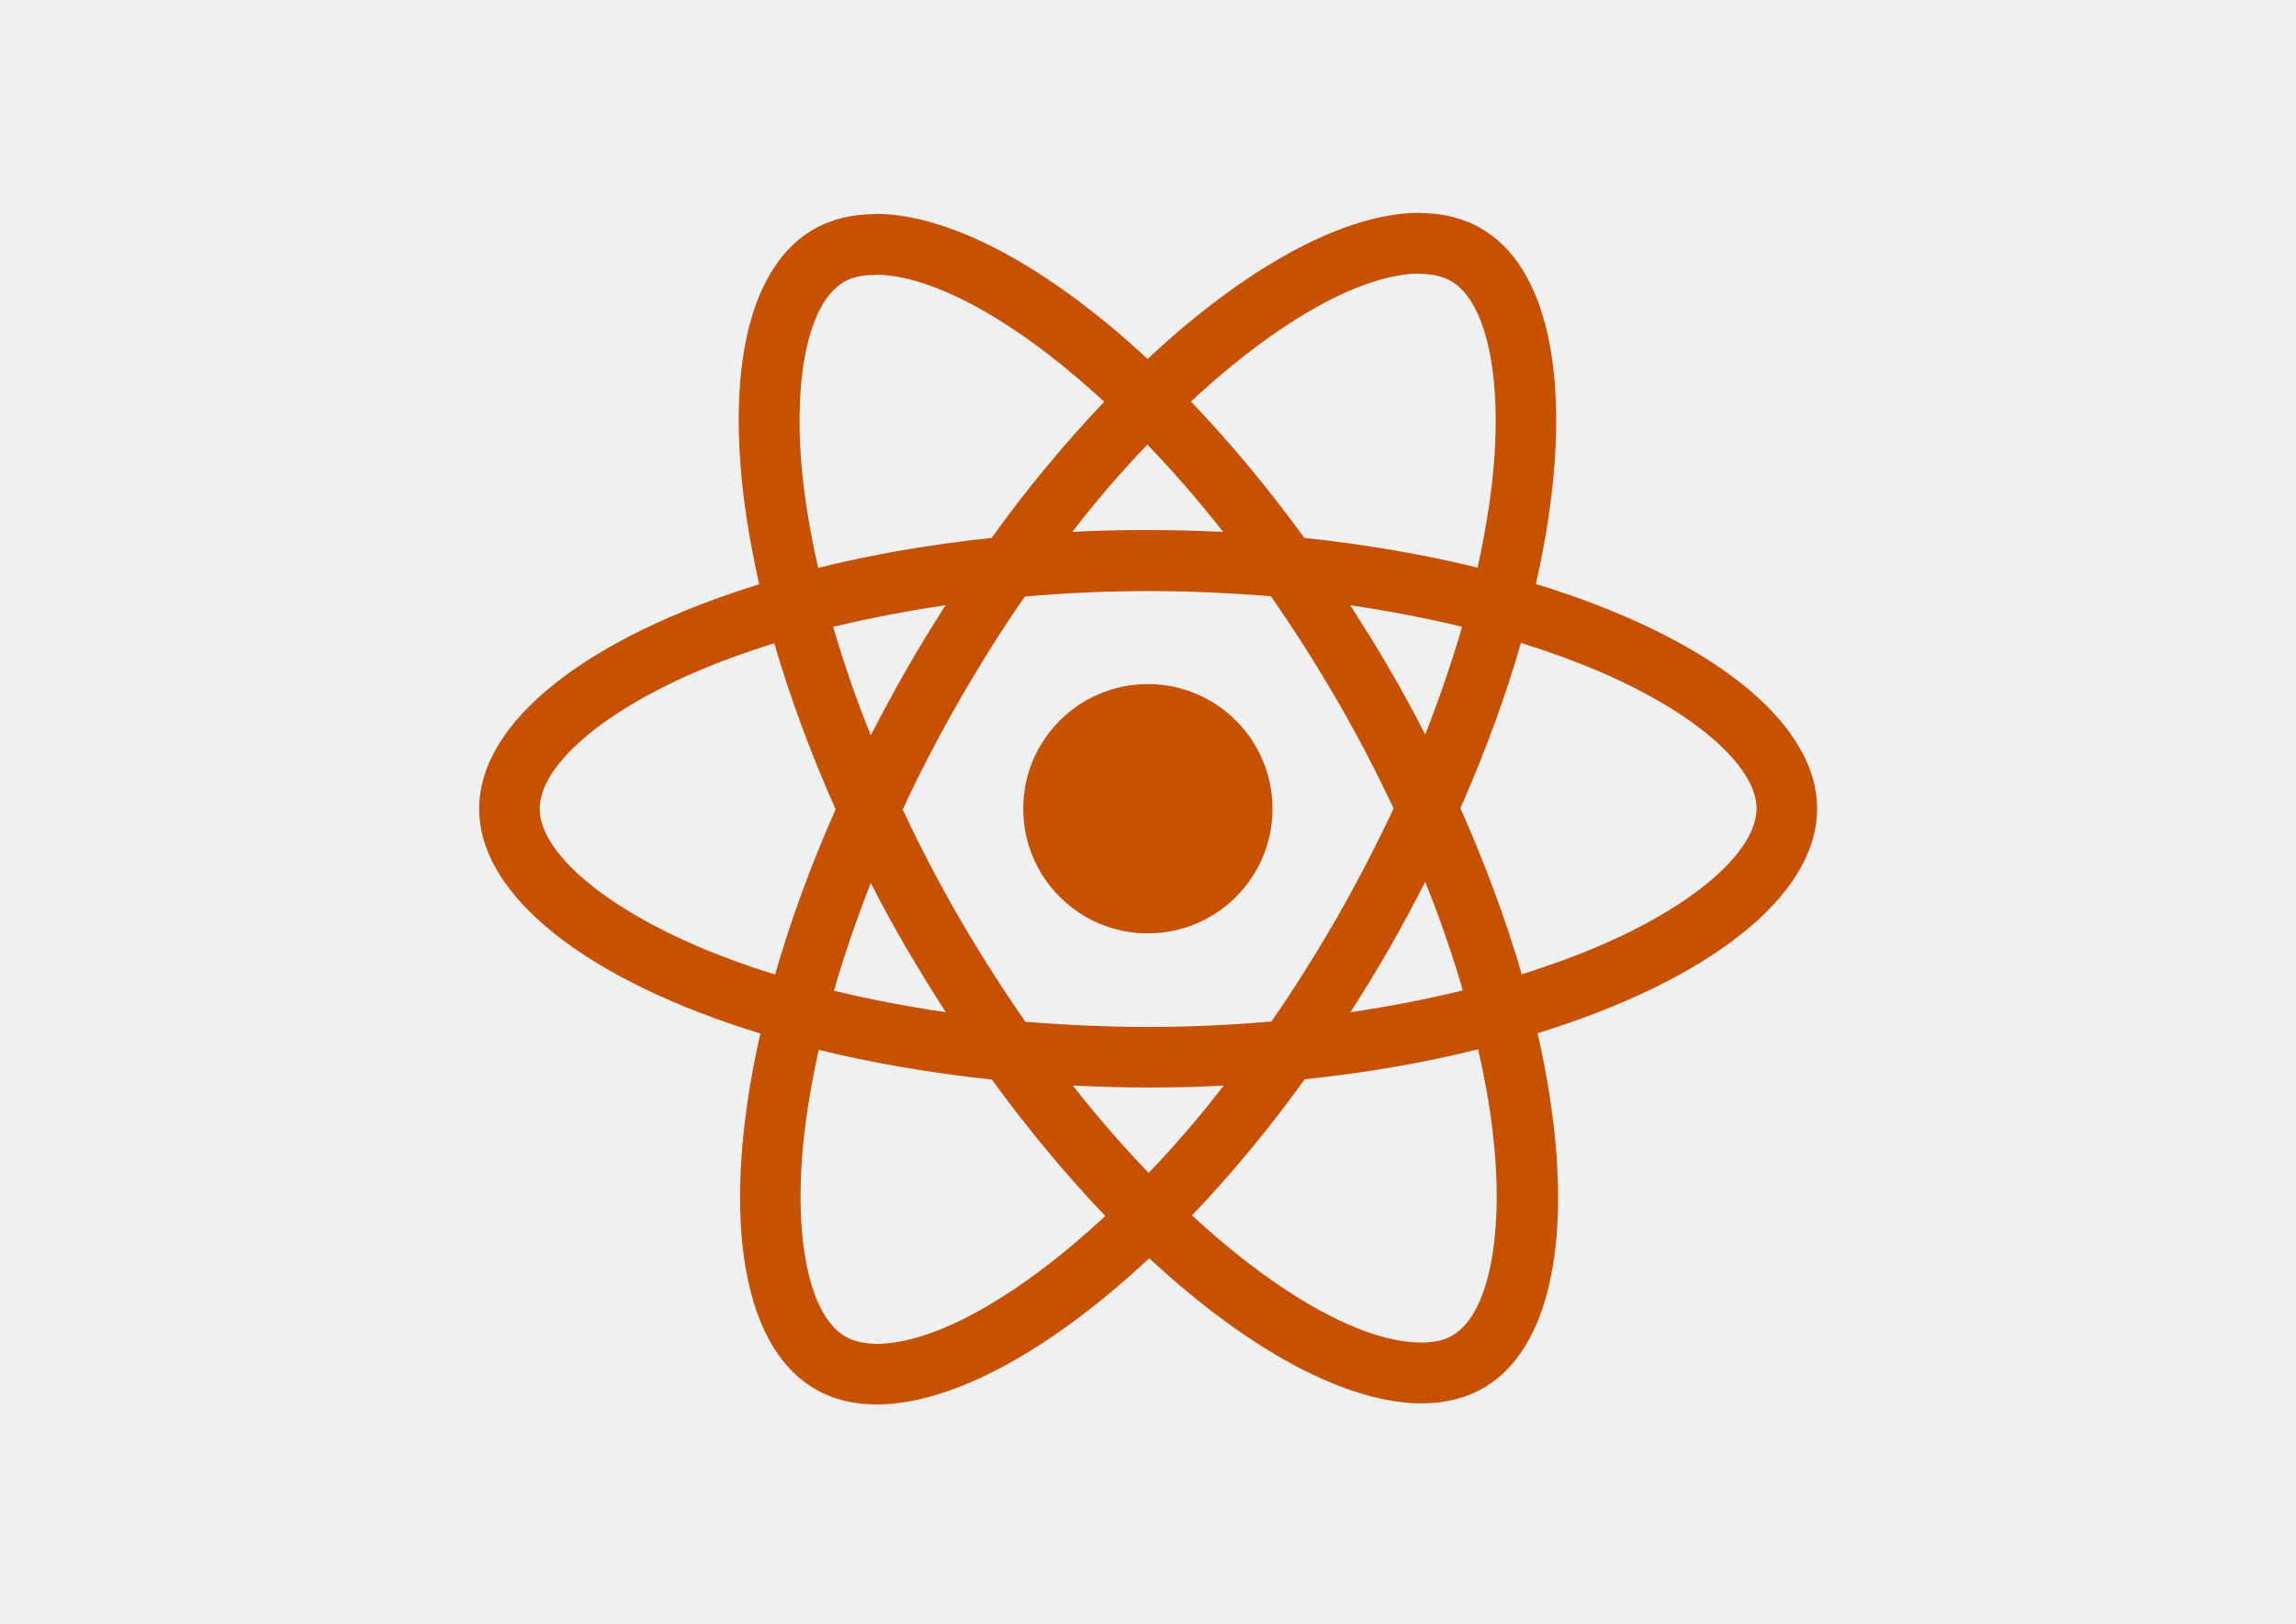
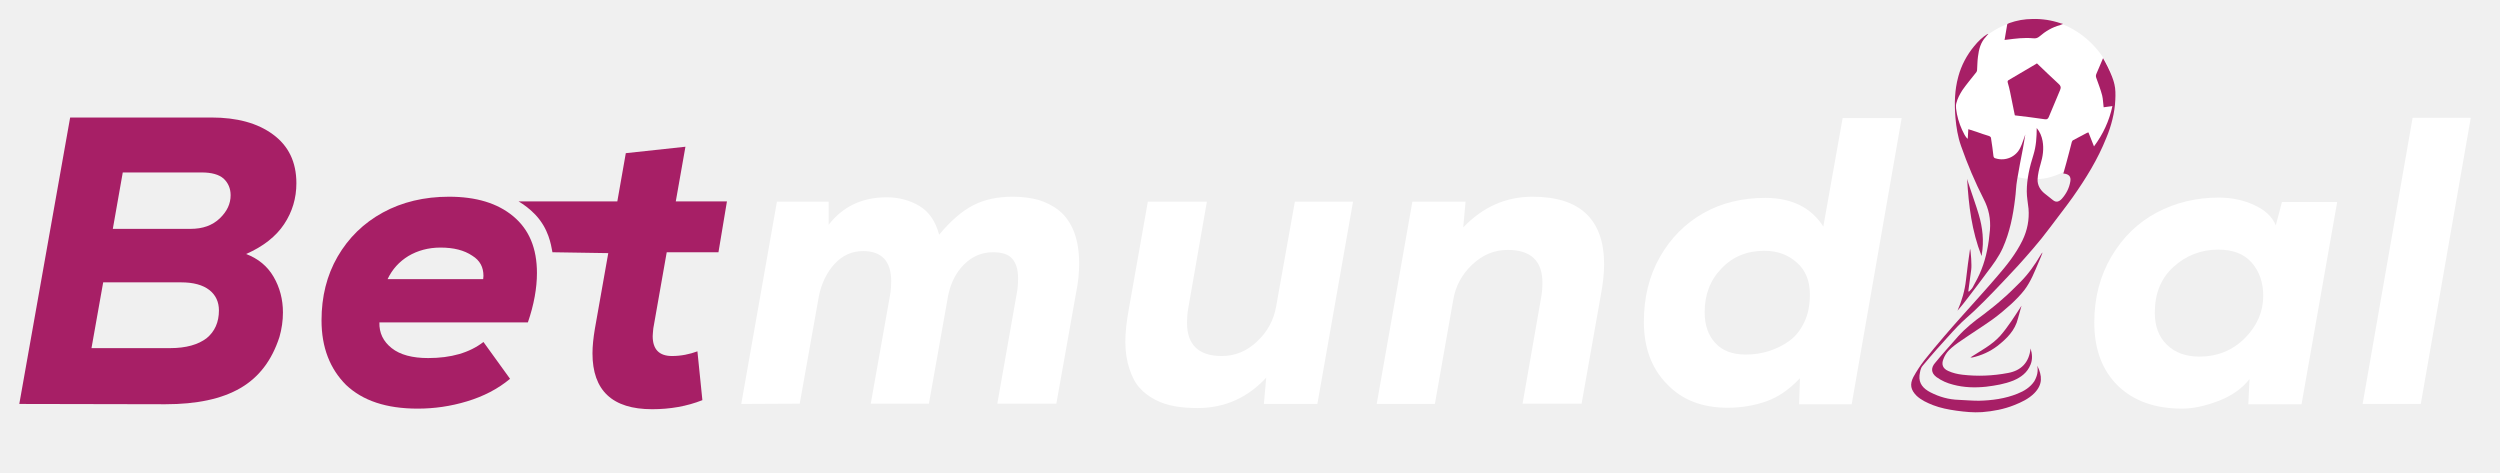
- <svg xmlns="http://www.w3.org/2000/svg" viewBox="0 0 841.9 595.3">
-   <g fill="#c65102">
-     <path d="M666.3 296.5c0-32.5-40.7-63.3-103.1-82.4 14.4-63.6 8-114.2-20.2-130.4-6.5-3.8-14.1-5.6-22.4-5.6v22.3c4.6 0 8.3.9 11.4 2.6 13.6 7.8 19.5 37.5 14.9 75.7-1.1 9.4-2.9 19.3-5.1 29.4-19.6-4.8-41-8.5-63.5-10.9-13.5-18.5-27.5-35.3-41.6-50 32.6-30.3 63.2-46.9 84-46.9V78c-27.5 0-63.5 19.6-99.9 53.6-36.4-33.8-72.4-53.2-99.9-53.2v22.3c20.7 0 51.4 16.5 84 46.6-14 14.7-28 31.4-41.3 49.9-22.6 2.4-44 6.1-63.6 11-2.3-10-4-19.7-5.2-29-4.7-38.2 1.1-67.9 14.6-75.8 3-1.8 6.9-2.6 11.5-2.6V78.5c-8.4 0-16 1.8-22.6 5.6-28.1 16.2-34.4 66.7-19.9 130.1-62.2 19.2-102.7 49.9-102.7 82.3 0 32.5 40.7 63.3 103.1 82.4-14.4 63.6-8 114.2 20.2 130.4 6.5 3.8 14.1 5.6 22.5 5.6 27.5 0 63.5-19.6 99.9-53.6 36.4 33.8 72.4 53.2 99.9 53.2 8.4 0 16-1.8 22.6-5.6 28.1-16.2 34.4-66.7 19.9-130.1 62-19.1 102.5-49.9 102.5-82.3zm-130.2-66.7c-3.7 12.9-8.3 26.2-13.5 39.5-4.1-8-8.4-16-13.1-24-4.6-8-9.5-15.8-14.4-23.4 14.2 2.1 27.9 4.7 41 7.9zm-45.8 106.5c-7.8 13.5-15.8 26.3-24.1 38.2-14.9 1.3-30 2-45.2 2-15.1 0-30.2-.7-45-1.9-8.3-11.9-16.4-24.6-24.2-38-7.6-13.1-14.5-26.4-20.8-39.8 6.2-13.4 13.2-26.8 20.7-39.9 7.8-13.5 15.8-26.3 24.1-38.2 14.9-1.3 30-2 45.2-2 15.1 0 30.2.7 45 1.9 8.3 11.9 16.4 24.6 24.2 38 7.6 13.1 14.5 26.4 20.8 39.8-6.3 13.4-13.2 26.8-20.7 39.9zm32.3-13c5.4 13.4 10 26.8 13.8 39.8-13.1 3.2-26.9 5.9-41.2 8 4.9-7.7 9.8-15.6 14.4-23.7 4.6-8 8.9-16.1 13-24.1zM421.2 430c-9.3-9.6-18.6-20.3-27.8-32 9 .4 18.2.7 27.5.7 9.4 0 18.7-.2 27.8-.7-9 11.7-18.3 22.4-27.5 32zm-74.4-58.9c-14.2-2.1-27.9-4.7-41-7.9 3.7-12.9 8.3-26.2 13.5-39.5 4.1 8 8.4 16 13.1 24 4.7 8 9.5 15.8 14.4 23.4zM420.7 163c9.3 9.6 18.6 20.3 27.8 32-9-.4-18.2-.7-27.5-.7-9.4 0-18.7.2-27.8.7 9-11.7 18.3-22.4 27.5-32zm-74 58.9c-4.9 7.7-9.8 15.6-14.4 23.7-4.6 8-8.9 16-13 24-5.4-13.4-10-26.8-13.8-39.8 13.1-3.1 26.9-5.8 41.2-7.9zm-90.5 125.2c-35.4-15.1-58.3-34.9-58.3-50.6 0-15.7 22.9-35.6 58.3-50.6 8.6-3.7 18-7 27.7-10.1 5.7 19.6 13.2 40 22.5 60.9-9.2 20.8-16.6 41.1-22.2 60.6-9.9-3.1-19.3-6.5-28-10.2zM310 490c-13.6-7.8-19.5-37.5-14.9-75.7 1.1-9.4 2.9-19.3 5.1-29.4 19.6 4.8 41 8.5 63.5 10.9 13.5 18.5 27.5 35.3 41.6 50-32.6 30.3-63.2 46.9-84 46.9-4.5-.1-8.3-1-11.3-2.7zm237.2-76.2c4.7 38.2-1.1 67.9-14.6 75.8-3 1.8-6.9 2.6-11.5 2.6-20.7 0-51.4-16.5-84-46.6 14-14.7 28-31.4 41.3-49.9 22.6-2.4 44-6.1 63.6-11 2.3 10.1 4.1 19.8 5.2 29.1zm38.5-66.7c-8.6 3.7-18 7-27.7 10.1-5.7-19.6-13.2-40-22.5-60.9 9.2-20.8 16.6-41.1 22.2-60.6 9.9 3.1 19.3 6.5 28.1 10.2 35.4 15.1 58.3 34.9 58.3 50.6-.1 15.7-23 35.6-58.4 50.6zM320.8 78.4z" />
-     <circle cx="420.9" cy="296.5" r="45.7" />
-     <path d="M520.5 78.1z" />
+ <svg xmlns="http://www.w3.org/2000/svg" version="1.1" id="Layer_1" x="0px" y="0px" viewBox="0 0 855.3 161.7" style="enable-background:new 0 0 855.3 161.7;" xml:space="preserve">
+   <style type="text/css">
+ 	.st0{fill:#FFFFFF;}
+ 	.st1{fill:#A71F66;}
+ </style>
+   <g id="Layer_2_00000155113620984119043680000008053202778286079642_">
+ </g>
+   <g id="Layer_1_00000071548559276082159410000003773161567693376181_">
+     <path class="st0" d="M723.8,33.9c-0.4,8.8-12.3,27.4-27.4,27.4S669,49.1,669,33.9s12.3-27.4,27.4-27.4S724.4,20.8,723.8,33.9z" />
+     <g>
+       <path class="st1" d="M6.6,138.2l17.4-98h48.3c8.8,0,15.8,1.9,21.1,5.8s8,9.4,8,16.7c0,5.1-1.4,9.8-4.2,14    c-2.8,4.2-7.1,7.6-13,10.2c4.2,1.6,7.3,4.2,9.4,7.8c2.1,3.6,3.2,7.7,3.2,12.2c0,2.8-0.4,5.6-1.2,8.4c-2.6,8-7,13.8-13.4,17.5    c-6.4,3.7-14.9,5.5-25.6,5.5L6.6,138.2L6.6,138.2z M31.3,119.1h26.9c5.5,0,9.6-1.2,12.5-3.4c2.8-2.3,4.2-5.5,4.2-9.5    c0-2.9-1.1-5.3-3.3-7s-5.4-2.6-9.6-2.6H35.3L31.3,119.1z M38.6,78.3h26.6c4.2,0,7.5-1.2,10-3.6s3.7-5,3.7-7.9    c0-2.3-0.8-4.2-2.4-5.7c-1.6-1.4-4.1-2.1-7.5-2.1H42L38.6,78.3z" />
+       <path class="st1" d="M110,109.6c0-8.1,1.8-15.4,5.5-21.8s8.9-11.5,15.5-15.1c6.6-3.6,14.2-5.4,22.6-5.4c9.3,0,16.6,2.2,22,6.7    c5.4,4.5,8.1,10.9,8.1,19.4c0,5.1-1,10.8-3.1,16.9h-50.8c-0.1,3.6,1.3,6.5,4.2,8.8c2.9,2.3,7.1,3.4,12.5,3.4    c7.8,0,14.1-1.8,18.9-5.5l9.1,12.6c-4.2,3.5-9.1,6-14.7,7.7c-5.6,1.7-11.2,2.5-16.9,2.5c-10.7,0-18.8-2.7-24.5-8.1    C112.9,126.2,110,118.9,110,109.6z M132.6,95.5h32.7c0-0.4,0.1-0.7,0.1-1.1c0-3-1.2-5.3-3.8-6.9c-2.8-1.9-6.4-2.8-10.9-2.8    c-4.1,0-7.8,1-11,2.9C136.6,89.5,134.2,92.1,132.6,95.5z" />
+       <path class="st1" d="M189,86.3c-0.5-2.7-1.3-8-5.8-12.8c-2-2.1-4.1-3.6-5.8-4.6c11.3,0,22.5,0,33.8,0l2.9-16.5l20.4-2.2l-3.3,18.7    h17.5l-2.9,17.4h-17.7l-4.6,26.1c-0.1,1.3-0.2,2.1-0.2,2.6c0,4.5,2.2,6.8,6.6,6.8c3.1,0,6-0.6,8.7-1.6l1.7,16.7    c-5.3,2.1-11,3.1-17.2,3.1c-13.6,0-20.4-6.4-20.4-19.1c0-2.5,0.3-5.3,0.8-8.3l4.6-26L189,86.3L189,86.3z" />
+       <path class="st0" d="M253.6,138.2L265.8,69h17.7v7.9c4.8-6.2,11.4-9.4,19.8-9.4c4.2,0,8,1,11.3,3s5.5,5.3,6.7,9.8    c3.9-4.7,7.8-8.1,11.7-10.1c3.9-2,8.4-2.9,13.5-2.9c3.3,0,6.2,0.4,8.8,1.1c2.6,0.8,5,2,7.1,3.7s3.8,4.1,5,7.1    c1.2,3.1,1.8,6.7,1.8,10.9c0,3.2-0.3,6.4-1,9.8l-6.8,38.2h-20.2l6.6-37.4c0.4-1.9,0.5-3.7,0.5-5.6c0-2.9-0.7-5.1-2-6.6    c-1.3-1.5-3.5-2.2-6.6-2.2c-3.8,0-7.1,1.4-9.9,4.2c-2.8,2.8-4.5,6.3-5.4,10.5l-6.6,37.1h-19.9l6.6-37.1c0.3-1.7,0.4-3.3,0.4-4.7    c0-6.9-3.2-10.4-9.6-10.4c-3.9,0-7.1,1.5-9.8,4.4c-2.7,3-4.4,6.6-5.3,10.8l-6.6,37L253.6,138.2L253.6,138.2z" />
+       <path class="st0" d="M385,116.9c0-3.1,0.4-6.9,1.2-11.2l6.5-36.7h20.2l-6.4,36.6c-0.3,1.8-0.4,3.3-0.4,4.8c0,7.6,4,11.4,11.9,11.4    c4.6,0,8.6-1.7,12.1-5s5.7-7.3,6.5-12l6.4-35.8h19.9l-12.2,69.2h-18.3l0.8-9c-6.4,6.9-14.2,10.4-23.5,10.4c-2.8,0-5.4-0.2-7.7-0.6    s-4.6-1.1-6.7-2.2c-2.1-1.1-3.9-2.4-5.4-4.1c-1.5-1.6-2.6-3.8-3.5-6.5C385.5,123.5,385,120.4,385,116.9z" />
+       <path class="st0" d="M471,138.2L483.2,69h18.2l-0.8,8.8c6.7-7,14.6-10.5,23.7-10.5c16.3,0,24.5,7.8,24.5,23.2    c0,3-0.4,6.6-1.2,10.9l-6.5,36.7h-20.2l6.4-36.6c0.3-1.7,0.4-3.3,0.4-4.7c0-7.6-4-11.3-11.9-11.3c-4.6,0-8.6,1.7-12.1,5    c-3.5,3.3-5.7,7.3-6.5,12l-6.3,35.7L471,138.2L471,138.2z" />
+       <path class="st0" d="M562.4,110.1c0-8.3,1.8-15.7,5.5-22.2c3.7-6.5,8.7-11.5,14.9-15s13.3-5.2,21.1-5.2c9.1,0,15.7,3.3,19.9,9.8    l6.6-37.1h20.2l-17.1,97.9h-18l0.3-8.9c-3.7,3.9-7.5,6.5-11.5,7.9c-4,1.4-8.4,2.2-13.2,2.2c-8.8,0-15.7-2.7-20.8-8.1    C565,126,562.4,118.9,562.4,110.1z M583.2,106.8c0,4.4,1.2,7.9,3.6,10.5c2.4,2.7,5.9,4,10.5,4c2.8,0,5.4-0.4,7.9-1.2    c2.5-0.8,4.8-1.9,7-3.5c2.1-1.5,3.8-3.7,5.1-6.4s1.9-5.9,1.9-9.5c0-4.6-1.5-8.3-4.5-10.9c-3-2.7-6.7-4-11.1-4    c-5.9,0-10.8,2-14.6,6C585.1,95.8,583.2,100.8,583.2,106.8z" />
+       <path class="st0" d="M716.5,110.3c0-8.5,2-16,5.9-22.6s9.1-11.6,15.5-15s13.5-5.1,21.2-5.1c4.5,0,8.6,0.9,12.2,2.6    c3.7,1.7,6.1,4,7.3,6.9l2.1-8h18.9l-12.2,69.2h-18.2l0.4-8.6c-2.6,3.3-6.2,5.8-10.7,7.5c-4.5,1.7-8.6,2.6-12.4,2.6    c-9.2,0-16.5-2.6-21.9-7.8C719.2,126.7,716.5,119.5,716.5,110.3z M737.2,107c0,4.7,1.4,8.3,4.2,11s6.5,4,11,4    c6.2,0,11.4-2.1,15.6-6.3c4.2-4.2,6.3-9.1,6.3-14.5c0-4.5-1.3-8.3-3.9-11.3c-2.6-3-6.4-4.5-11.5-4.5c-5.9,0-11,2-15.3,5.9    C739.3,95.2,737.2,100.4,737.2,107z" />
+       <path class="st0" d="M808.3,138.2l17.1-97.9h19.9l-17.1,97.9H808.3z" />
+     </g>
+     <g>
+       <path class="st1" d="M697,125.1c1.7,3.5,1.9,6.4-1,9.4c-2,2-4.4,3.1-6.9,4.1c-3.5,1.4-7.2,2.1-11,2.4c-3,0.2-5.9-0.1-8.8-0.5    c-2.8-0.4-5.4-0.9-8-1.9c-2-0.8-4-1.7-5.6-3.2c-2-2-2.4-3.9-1.1-6.4c1.1-2,2.4-4,3.8-5.8c2.2-2.8,4.5-5.5,6.8-8.2    c1.9-2.2,3.8-4.4,5.7-6.5c2.3-2.6,4.6-5.1,6.8-7.6c1.9-2.1,3.8-4.3,5.7-6.5c3.2-3.7,6.3-7.6,8.5-12.1c1.7-3.5,2.4-7.1,2.1-10.9    c-0.2-2-0.6-3.9-0.6-5.9c0-4.3,1-8.5,2.3-12.6c0.9-2.9,1.1-6,1.1-9.1c1.1,1.3,1.7,2.8,2,4.4c0.5,2.7,0.1,5.4-0.7,8    c-0.5,1.7-0.9,3.4-1,5.1c-0.1,2,0.9,3.7,2.4,4.9c1,0.8,1.9,1.5,2.9,2.3c1,0.8,2,0.6,3-0.5c1.5-1.7,2.5-3.6,2.9-5.9    c0.3-1.7-0.5-2.5-2.1-2.7c-0.1,0-0.2,0-0.3,0c0.7-2.5,1.4-4.9,2-7.3c0.3-1.2,0.6-2.3,0.9-3.5c0.1-0.2,0.2-0.5,0.4-0.6    c1.6-0.9,3.3-1.7,4.9-2.6c0.1,0,0.2,0,0.4-0.1c0.6,1.5,1.2,3,1.9,4.8c3.1-4.2,5.2-8.7,6.3-13.8c-1.1,0.1-2,0.3-3,0.4    c-0.2-1.4-0.2-2.8-0.5-4c-0.5-2-1.3-4-2-6c-0.2-0.5-0.2-0.9,0-1.4c0.8-1.8,1.5-3.5,2.3-5.4c0.5,1,1.1,1.9,1.6,3    c2.5,5.1,2.8,7.2,2.6,11.3c-0.2,4.3-1.4,9-3.1,13c-2.9,7.3-7,13.9-11.5,20.3c-2.5,3.5-5.2,6.9-7.8,10.4c-1.8,2.4-3.7,4.8-5.7,7.1    c-1.7,2-3.5,4-5.2,5.9c-2.7,2.9-5.4,5.8-8.2,8.7c-2.2,2.3-4.4,4.5-6.7,6.7c-1.9,1.8-3.9,3.4-5.7,5.3c-2.5,2.6-4.8,5.3-7.2,7.9    c-1.6,1.8-3.2,3.7-4.8,5.6c-0.8,0.9-0.9,2.1-1.1,3.3c-0.3,2.9,1.4,4.6,3.7,5.8c3.1,1.6,6.3,2.5,9.8,2.6c2.3,0.1,4.5,0.3,6.8,0.3    c4.5-0.1,9-0.7,13.2-2.4c2.3-0.9,4.4-2.2,5.8-4.3C697.1,128.4,697.3,126.9,697,125.1z" />
+       <path class="st1" d="M680.3,11.6c-0.4,0.4-0.7,0.7-0.9,1c-1.8,1.9-2.4,4.3-2.7,6.8c-0.2,1.5-0.2,3-0.3,4.5c0,0.4-0.2,0.8-0.5,1.1    c-1.5,1.9-3.1,3.8-4.5,5.8c-0.9,1.4-1.7,2.9-2.1,4.5c-0.3,1.1,0,2.5,0.2,3.7c0.5,2.5,1.4,4.9,2.6,7.1c0.3,0.5,0.6,1,1.1,1.4    c0.1-1.1,0.1-2.1,0.2-3.3c1,0.3,1.8,0.6,2.8,0.9c1.4,0.5,2.8,1,4.2,1.4c0.6,0.2,0.8,0.5,0.8,1c0.3,2,0.6,3.9,0.8,5.9    c0.1,0.5,0.3,0.7,0.8,0.8c3.3,1,6.9-0.5,8.4-3.7c0.7-1.4,1.1-2.9,1.7-4.5c-0.3,1.6-0.5,3.2-0.8,4.7c-0.7,3.6-1.4,7.2-2,10.8    c-0.4,2.2-0.4,4.4-0.7,6.5c-0.7,5.8-1.8,11.4-4.2,16.8c-1.4,3.1-3.4,5.8-5.4,8.4c-2.1,2.8-4.2,5.7-6.4,8.5    c-1.2,1.6-2.4,3.1-3.7,4.6c1.5-3.4,2.5-6.9,2.9-10.5s0.9-7.3,1.4-10.7c0.3,1,0.6,5.8,0.4,7.1c-0.3,2.5-0.7,4.9-1,7.4    c0.1,0.1,0.1,0.1,0.2,0.2c0.4-0.5,1-0.9,1.3-1.5c1.1-2,2.2-4,3-6.1c1.7-4.3,2.5-8.8,2.9-13.5c0.3-3.8-0.4-7.2-2.1-10.5    c-3-5.9-5.6-12-7.8-18.3c-1.1-3.1-1.6-6.3-1.9-9.6c-0.4-4.9-0.3-9.5,1-14.2c1-3.7,2.9-7.3,5.4-10.3c1.3-1.6,2.8-3.1,4.6-4.2    C680,11.8,680,11.8,680.3,11.6z" />
+       <path class="st1" d="M694.7,119.2c0.6,2,0.7,3.8,0,5.5c-1.1,2.8-3.3,4.4-5.9,5.5c-3,1.2-6.1,1.7-9.3,2.1    c-3.8,0.4-7.6,0.3-11.3-0.7c-2-0.5-3.9-1.3-5.7-2.6c-2-1.5-1.8-3.3-0.5-4.8c2.5-3.1,5.2-6,7.8-9c2.6-2.9,5.6-5.3,8.8-7.6    c2.2-1.7,4.4-3.4,6.5-5.3c2.1-1.8,4.1-3.8,6-5.7c2.8-2.8,5-5.9,7-9.3c0.2-0.3,0.4-0.7,0.7-0.9c-0.4,1.1-0.8,2.1-1.3,3.2    c-1.4,3.3-2.7,6.7-4.9,9.6c-1.3,1.7-2.9,3.3-4.5,4.8c-2,1.8-4.1,3.6-6.3,5.2c-3.5,2.5-7.2,4.8-10.8,7.3c-1.5,1-3,2.1-4.2,3.3    c-0.8,0.8-1.5,1.9-1.9,3c-0.8,1.9-0.2,3.3,1.6,4.1c1.5,0.7,3.2,1.1,4.9,1.3c2.6,0.3,5.2,0.4,7.7,0.3c2.7-0.1,5.3-0.4,7.9-0.9    C691.4,126.8,694.2,124.1,694.7,119.2z" />
+       <path class="st1" d="M696.9,21.7c2.5,2.4,4.9,4.7,7.4,7c0.7,0.6,0.9,1.2,0.5,2.1c-1.3,3.1-2.6,6.2-3.9,9.3    c-0.3,0.6-0.6,0.8-1.3,0.7c-3.3-0.5-6.7-0.9-10-1.3c-0.1,0-0.2,0-0.3-0.1c-0.5-2.6-1.1-5.3-1.6-7.9c-0.2-1.1-0.5-2.1-0.8-3.2    c-0.1-0.4-0.1-0.7,0.3-0.9c3.2-1.9,6.4-3.8,9.5-5.6C696.8,21.7,696.8,21.7,696.9,21.7z" />
+       <path class="st1" d="M705.8,8.2c-0.4,0.1-0.7,0.3-1,0.4c-2.7,0.7-5,2.1-7.1,3.9c-0.6,0.5-1.2,0.7-2.1,0.6    c-3.1-0.3-6.1,0.1-9.2,0.5c-0.2,0-0.3,0-0.6,0.1c0.3-1.8,0.6-3.6,0.9-5.3c0-0.2,0.4-0.4,0.7-0.5c2.5-0.9,5.2-1.4,7.9-1.4    c3.4-0.1,6.6,0.4,9.8,1.5C705.4,8,705.5,8.1,705.8,8.2z" />
+       <path class="st1" d="M677.9,87.5c-3.3-8.4-4.4-17.2-4.9-26.3c0.3,1.1,0.6,2,0.9,2.9c1,3.1,2.2,6.3,3.1,9.4c1.3,4.4,1.8,9,1,13.6    C678.1,87.3,678,87.3,677.9,87.5z" />
+       <path class="st1" d="M674.1,122.3c3.5-2.3,7.3-4.2,10.2-7.4c2.8-3.2,5-6.8,7.3-10.3c-0.4,1.4-0.8,2.9-1.2,4.3    c-1,4.2-3.9,7-7.1,9.5c-2.5,1.9-5.4,3.2-8.5,3.9C674.5,122.3,674.3,122.3,674.1,122.3z" />
+     </g>
  </g>
</svg>
